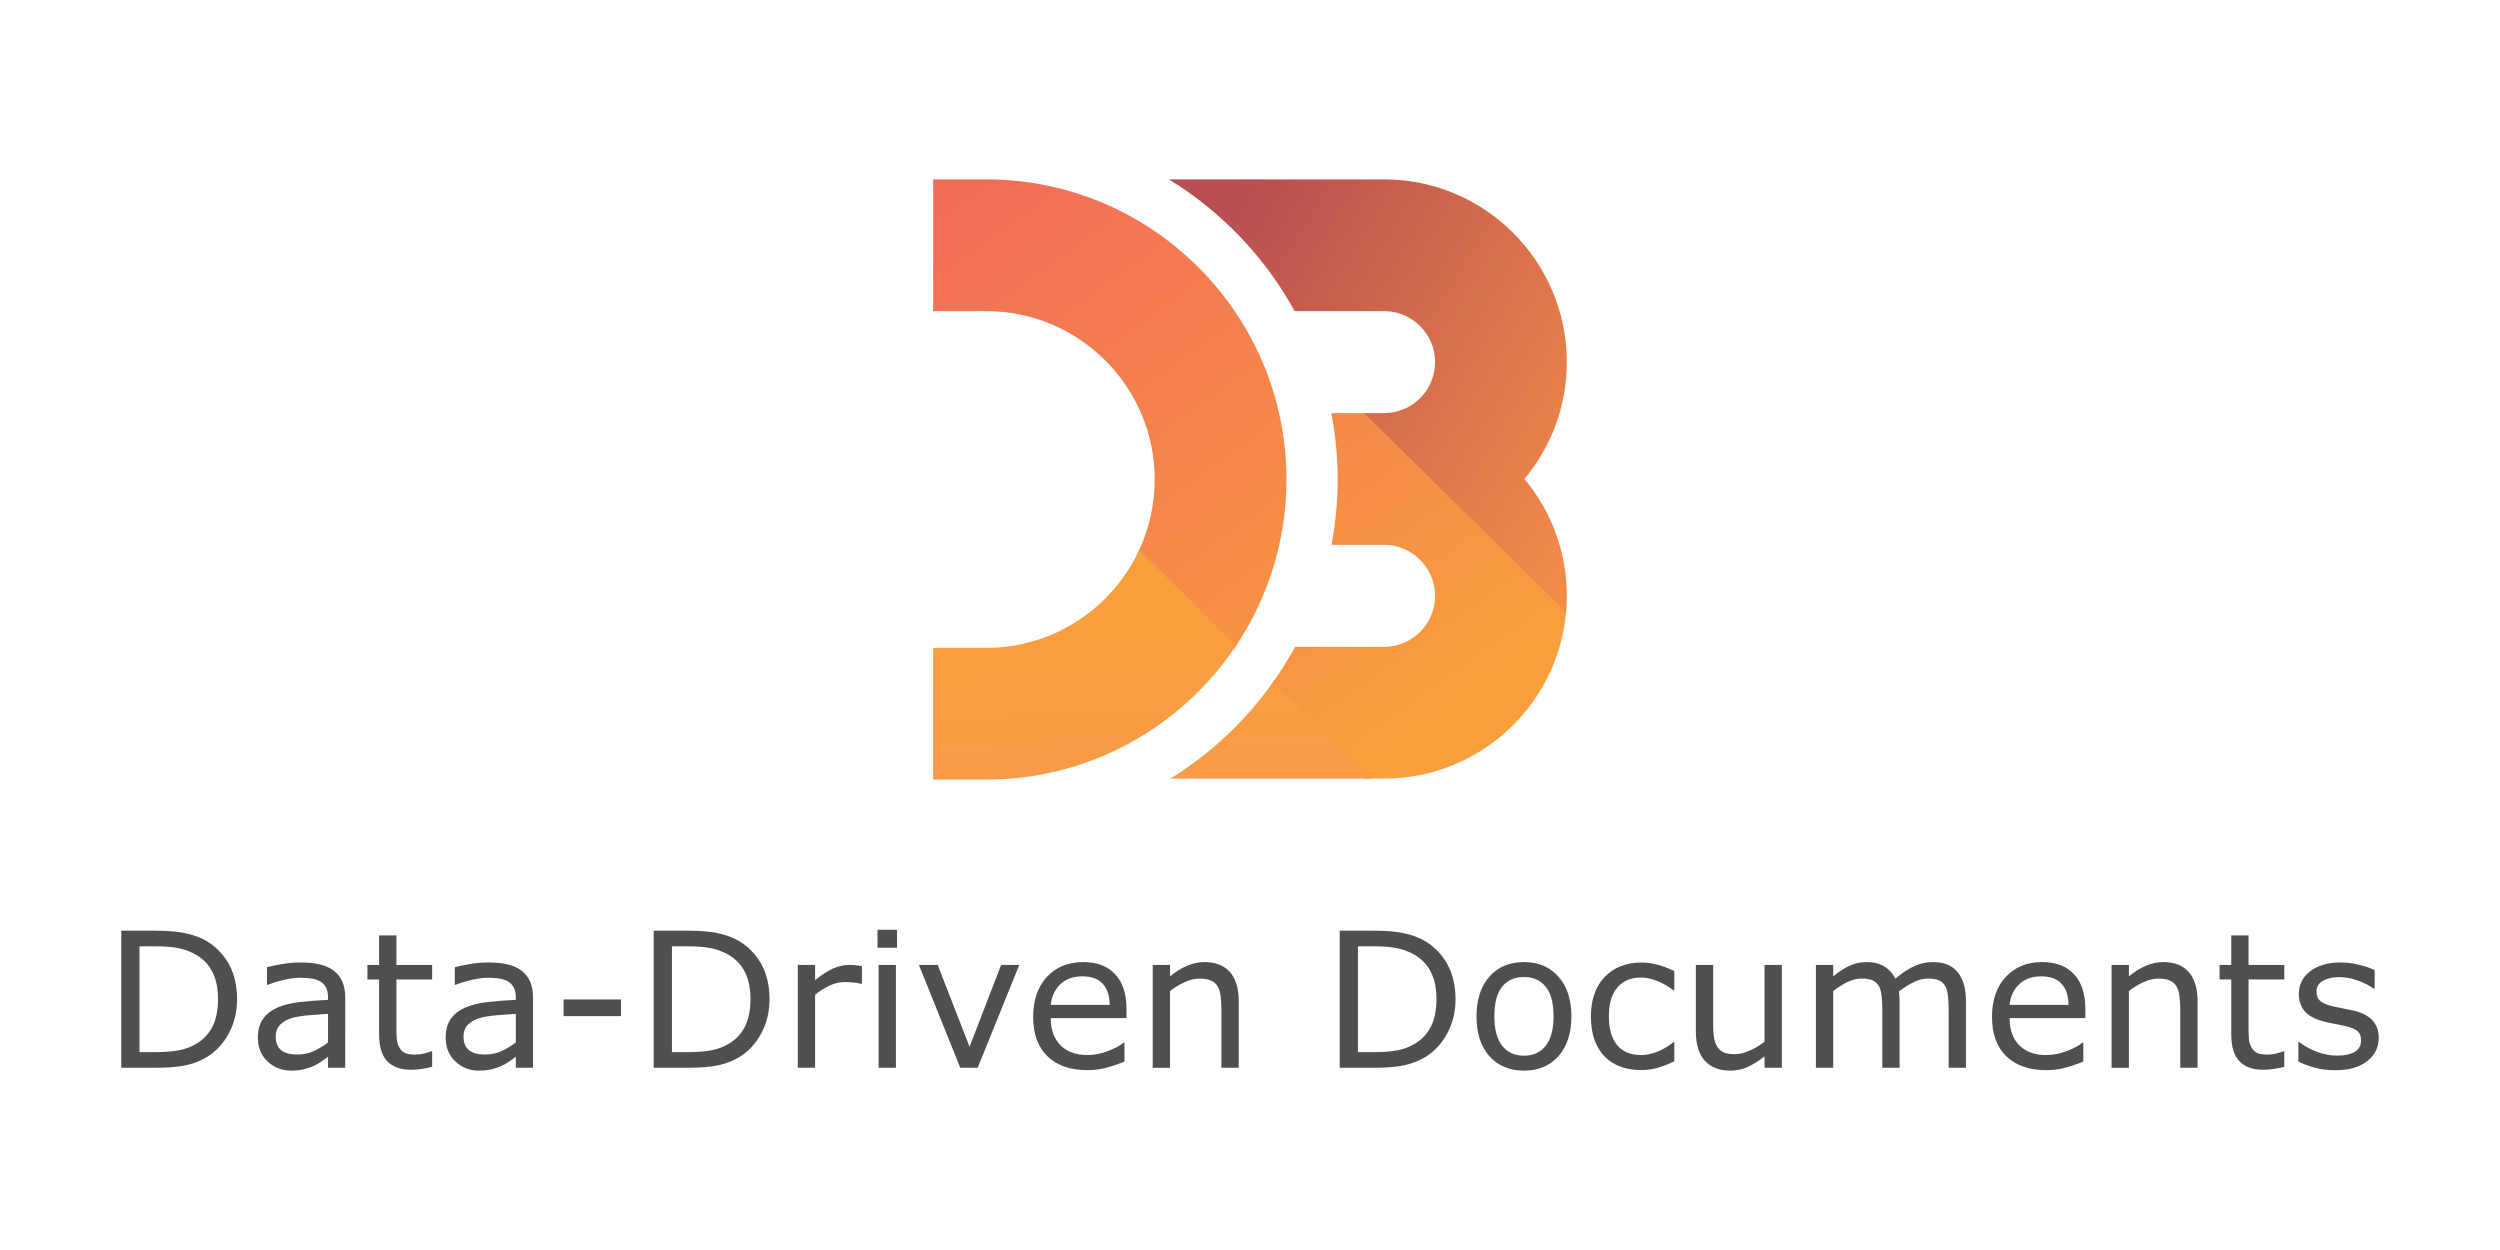
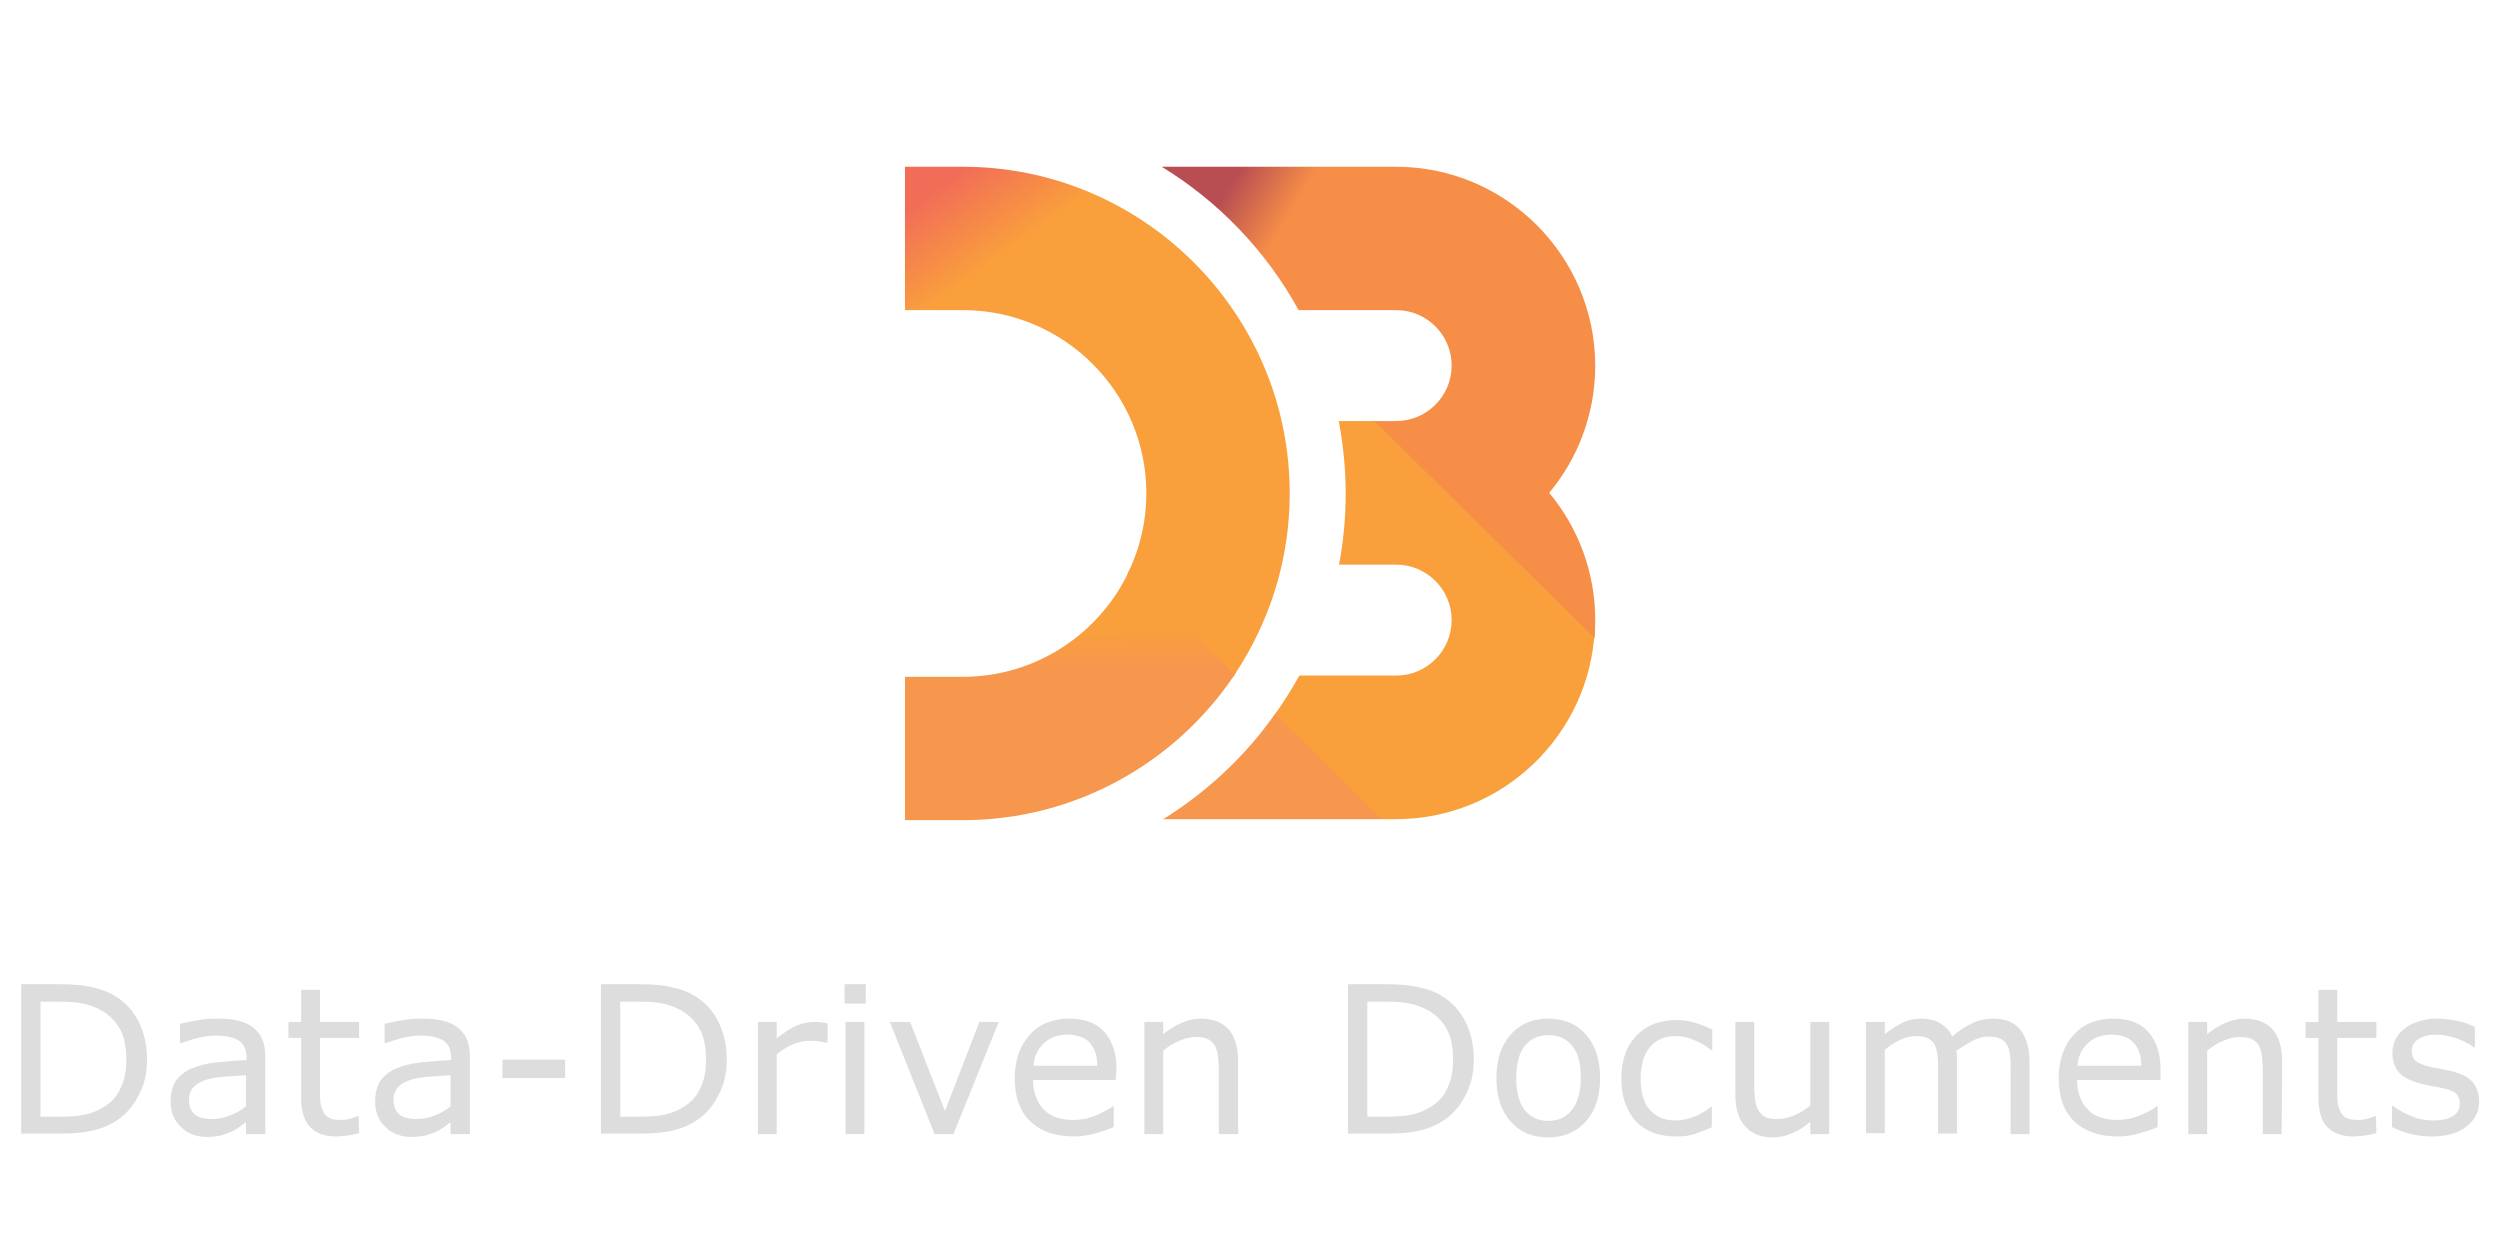
- <svg xmlns="http://www.w3.org/2000/svg" width="120" height="60" viewBox="0 0 120 60" preserveAspectRatio="xMidYMid" version="1.1" id="svg46">
-   <defs id="defs32">
-     <linearGradient x1="104.445" y1="18.938" x2="257.218" y2="181.921" id="a" gradientTransform="scale(1.006494,0.9935475)" gradientUnits="userSpaceOnUse">
-       <stop stop-color="#F9A03C" offset="0%" id="stop2" />
-       <stop stop-color="#F7974E" offset="100%" id="stop4" />
-     </linearGradient>
-     <linearGradient x1="-21.492" y1="48.227" x2="122.236" y2="188.405" id="b" gradientTransform="scale(0.997505,1.002501)" gradientUnits="userSpaceOnUse">
-       <stop stop-color="#F9A03C" offset="0%" id="stop7" />
-       <stop stop-color="#F7974E" offset="100%" id="stop9" />
-     </linearGradient>
-     <linearGradient x1="44.168" y1="98.813" x2="172.576" y2="246.033" id="c" gradientTransform="scale(1.013769,0.9864175)" gradientUnits="userSpaceOnUse">
-       <stop stop-color="#F9A03C" offset="0%" id="stop12" />
-       <stop stop-color="#F7974E" offset="100%" id="stop14" />
-     </linearGradient>
-     <linearGradient x1="28.215" y1="-4.534" x2="205.274" y2="229.189" id="d" gradientTransform="scale(1.028153,0.9726175)" gradientUnits="userSpaceOnUse">
-       <stop stop-color="#F26D58" offset="0%" id="stop17" />
-       <stop stop-color="#F9A03C" offset="100%" id="stop19" />
-     </linearGradient>
-     <linearGradient x1="125.828" y1="6.467" x2="300.629" y2="121.326" id="e" gradientTransform="scale(0.9588741,1.04289)" gradientUnits="userSpaceOnUse">
-       <stop stop-color="#B84E51" offset="0%" id="stop22" />
-       <stop stop-color="#F68E48" offset="100%" id="stop24" />
-     </linearGradient>
-     <linearGradient x1="60.121" y1="236.936" x2="66.387" y2="395.51" id="f" gradientTransform="scale(1.381409,0.7238985)" gradientUnits="userSpaceOnUse">
-       <stop stop-color="#F9A03C" offset="0%" id="stop27" />
-       <stop stop-color="#F7974E" offset="100%" id="stop29" />
-     </linearGradient>
-   </defs>
+ <svg xmlns="http://www.w3.org/2000/svg" version="1.1" id="svg46" x="0px" y="0px" viewBox="0 0 120 60" style="enable-background:new 0 0 120 60;" xml:space="preserve">
+   <style type="text/css">
+ 	.st0{fill:url(#path34_1_);}
+ 	.st1{fill:url(#path36_1_);}
+ 	.st2{fill:url(#path38_1_);}
+ 	.st3{fill:url(#path40_1_);}
+ 	.st4{fill:url(#path42_1_);}
+ 	.st5{fill:url(#path44_1_);}
+ 	.st6{fill:#DDDDDD;}
+ </style>
  <g id="g4630" transform="translate(-3.5202596e-8,2.082263)">
-     <g transform="matrix(0.1188454,0,0,0.1188454,44.79272,6.52807)" id="g4600">
-       <path style="fill:url(#a)" d="m 255.52,175.619 c 0.115,-1.115 0.197,-2.24 0.261,-3.371 0.078,-1.339 -80.562,-77.85 -80.562,-77.85 h -1.928 c 0,0 81.736,86.215 82.229,81.22 z" id="path34" />
-       <path style="fill:url(#b)" d="m 83.472,149.077 c -0.107,0.235 -0.213,0.47 -0.323,0.704 -0.114,0.246 -0.232,0.491 -0.349,0.734 -2.57,5.36 35.987,43.053 39.088,38.474 0.141,-0.202 0.283,-0.416 0.424,-0.618 0.157,-0.24 0.312,-0.47 0.467,-0.71 2.48,-3.765 -38.206,-41.032 -39.307,-38.584 z" id="path36" />
-       <path style="fill:url(#c)" d="m 137.957,202.083 c -0.109,0.24 -0.885,1.552 -1.594,2.245 -0.12,0.24 37.64,37.688 37.64,37.688 h 3.4 c 0.002,0 -35.446,-38.35 -39.446,-39.933 z" id="path38" />
-       <path style="fill:url(#d)" d="m 255.835,171.568 c -1.766,39.147 -34.152,70.448 -73.72,70.448 h -5.35 l -39.514,-38.928 c 3.25,-4.584 6.272,-9.333 8.962,-14.285 h 35.902 c 11.354,0 20.594,-9.235 20.594,-20.595 0,-11.355 -9.24,-20.595 -20.594,-20.595 h -21.246 c 1.619,-8.557 2.504,-17.381 2.504,-26.408 0,-9.165 -0.901,-18.114 -2.578,-26.808 h 13.197 l 81.61,80.414 c 0.097,-1.078 0.174,-2.155 0.233,-3.243 z M 21.467,0 H 0 v 53.213 h 21.467 c 37.493,0 68,30.499 68,67.992 0,10.2 -2.275,19.883 -6.318,28.576 l 39.163,38.59 c 12.859,-19.24 20.376,-42.339 20.376,-67.166 C 142.688,54.373 88.307,0 21.467,0 Z" id="path40" />
-       <path style="fill:url(#e)" d="M 182.115,0 H 95.187 C 116.419,12.963 134,31.344 145.979,53.213 h 36.136 c 11.354,0 20.594,9.235 20.594,20.595 0,11.357 -9.24,20.592 -20.594,20.592 h -8.12 l 81.61,80.413 c 0.192,-2.181 0.312,-4.376 0.312,-6.605 0,-17.939 -6.437,-34.395 -17.125,-47.203 C 249.48,108.203 255.917,91.744 255.917,73.808 255.917,33.112 222.813,0 182.115,0 Z" id="path42" />
-       <path style="fill:url(#f)" d="M 176.765,242.016 H 95.808 c 16.296,-10.064 30.384,-23.35 41.443,-38.928 z m -54.453,-53.645 -39.16,-38.59 C 72.333,173.032 48.757,189.203 21.467,189.203 H 0 v 53.208 h 21.467 c 42.01,0 79.09,-21.488 100.845,-54.04 z" id="path44" />
+     <g id="g4600" transform="matrix(0.1188454,0,0,0.1188454,44.79272,6.52807)">
+       <linearGradient id="path34_1_" gradientUnits="userSpaceOnUse" x1="15661.317" y1="-22616.168" x2="15827.685" y2="-22793.652" gradientTransform="matrix(0.1196 0 0 -0.1181 -1769.833 -2655.536)">
+         <stop offset="0" style="stop-color:#F9A03C" />
+         <stop offset="1" style="stop-color:#F7974E" />
+       </linearGradient>
+       <path id="path34" class="st0" d="M266.9,186.1c0.1-1.2,0.2-2.4,0.3-3.7    c0.1-1.5-87.7-84.8-87.7-84.8h-2.1C177.3,97.7,266.3,191.5,266.9,186.1L266.9,186.1z" />
+       <linearGradient id="path36_1_" gradientUnits="userSpaceOnUse" x1="14657.899" y1="-22656.307" x2="14814.416" y2="-22808.957" gradientTransform="matrix(0.1185 0 0 -0.1191 -1772.438 -2651.79)">
+         <stop offset="0" style="stop-color:#F9A03C" />
+         <stop offset="1" style="stop-color:#F7974E" />
+       </linearGradient>
+       <path id="path36" class="st1" d="M79.5,157.2c-0.1,0.3-0.2,0.5-0.4,0.8    c-0.1,0.3-0.3,0.5-0.4,0.8c-2.8,5.8,39.2,46.9,42.6,41.9c0.2-0.2,0.3-0.5,0.5-0.7c0.2-0.3,0.3-0.5,0.5-0.8    C125,195.1,80.7,154.5,79.5,157.2z" />
+       <linearGradient id="path38_1_" gradientUnits="userSpaceOnUse" x1="14979.348" y1="-23541.799" x2="15119.182" y2="-23702.119" gradientTransform="matrix(0.1205 0 0 -0.1172 -1767.725 -2658.519)">
+         <stop offset="0" style="stop-color:#F9A03C" />
+         <stop offset="1" style="stop-color:#F7974E" />
+       </linearGradient>
+       <path id="path38" class="st2" d="M138.8,214.9c-0.1,0.3-1,1.7-1.7,2.4c-0.1,0.3,41,41,41,41h3.7    C181.8,258.4,143.2,216.7,138.8,214.9z" />
+       <linearGradient id="path40_1_" gradientUnits="userSpaceOnUse" x1="14628.521" y1="-22940.268" x2="14821.335" y2="-23194.787" gradientTransform="matrix(0.1222 0 0 -0.1156 -1763.556 -2664.293)">
+         <stop offset="0" style="stop-color:#F26D58" />
+         <stop offset="1" style="stop-color:#F9A03C" />
+       </linearGradient>
+       <path id="path40" class="st3" d="M267.2,181.7c-1.9,42.6-37.2,76.7-80.3,76.7h-5.8l-43-42.4    c3.5-5,6.8-10.2,9.8-15.6h39.1c12.4,0,22.4-10.1,22.4-22.4c0-12.4-10.1-22.4-22.4-22.4h-23.1c1.8-9.3,2.7-18.9,2.7-28.8    c0-10-1-19.7-2.8-29.2h14.4l88.9,87.6C267.1,184.1,267.2,182.9,267.2,181.7z M12-5.1h-23.4v57.9H12c40.8,0,74.1,33.2,74.1,74    c0,11.1-2.5,21.7-6.9,31.1l42.6,42c14-21,22.2-46.1,22.2-73.1C144,54.1,84.8-5.1,12-5.1z" />
+       <linearGradient id="path42_1_" gradientUnits="userSpaceOnUse" x1="16696.527" y1="-21289.291" x2="16886.883" y2="-21414.371" gradientTransform="matrix(0.114 0 0 -0.1239 -1783.633 -2634.891)">
+         <stop offset="0" style="stop-color:#B84E51" />
+         <stop offset="1" style="stop-color:#F68E48" />
+       </linearGradient>
+       <path id="path42" class="st4" d="M186.9-5.1H92.3C115.4,9,134.5,29,147.6,52.8h39.4    c12.4,0,22.4,10.1,22.4,22.4c0,12.4-10.1,22.4-22.4,22.4h-8.8l88.9,87.6c0.2-2.4,0.3-4.8,0.3-7.2c0-19.5-7-37.5-18.6-51.4    c11.6-13.9,18.6-31.9,18.6-51.4C267.3,30.9,231.3-5.1,186.9-5.1z" />
+       <linearGradient id="path44_1_" gradientUnits="userSpaceOnUse" x1="10599.971" y1="-34289.547" x2="10606.795" y2="-34462.23" gradientTransform="matrix(0.1642 0 0 -8.603202e-02 -1661.185 -2768.354)">
+         <stop offset="0" style="stop-color:#F9A03C" />
+         <stop offset="1" style="stop-color:#F7974E" />
+       </linearGradient>
+       <path id="path44" class="st5" d="M181.1,258.4H92.9c17.7-11,33.1-25.4,45.1-42.4L181.1,258.4z     M121.8,200l-42.6-42c-11.8,25.3-37.5,42.9-67.2,42.9h-23.4v57.9H12C57.7,258.8,98.1,235.4,121.8,200z" />
    </g>
-     <g transform="matrix(0.2262342,0,0,0.2262342,78.54763,59.18704)" id="text862" style="font-style:normal;font-weight:normal;font-size:40px;line-height:1.25;font-family:sans-serif;letter-spacing:0px;word-spacing:0px;fill:#4f4f4f;fill-opacity:1;stroke:none" aria-label="Data-Driven Documents">
-       <path id="path4553" d="m -296.896,-58.787 q 0,3.965 -1.738,7.188 -1.719,3.223 -4.59,5 -1.992,1.23 -4.453,1.777 -2.441,0.547 -6.445,0.547 h -7.344 v -29.082 h 7.266 q 4.258,0 6.758,0.625 2.52,0.605 4.258,1.68 2.969,1.855 4.629,4.941 1.66,3.086 1.66,7.324 z m -4.043,-0.059 q 0,-3.418 -1.191,-5.762 -1.191,-2.344 -3.555,-3.691 -1.719,-0.977 -3.652,-1.348 -1.934,-0.391 -4.629,-0.391 h -3.633 v 22.441 h 3.633 q 2.793,0 4.863,-0.41 2.09,-0.41 3.828,-1.523 2.168,-1.387 3.242,-3.652 1.094,-2.266 1.094,-5.664 z" />
-       <path id="path4555" d="m -273.947,-44.275 h -3.652 v -2.324 q -0.488,0.332 -1.328,0.938 -0.82,0.586 -1.602,0.938 -0.918,0.449 -2.109,0.742 -1.191,0.312 -2.793,0.312 -2.949,0 -5,-1.953 -2.051,-1.953 -2.051,-4.98 0,-2.48 1.055,-4.004 1.074,-1.543 3.047,-2.422 1.992,-0.879 4.785,-1.191 2.793,-0.312 5.996,-0.469 v -0.566 q 0,-1.25 -0.449,-2.07 -0.43,-0.82 -1.25,-1.289 -0.781,-0.449 -1.875,-0.605 -1.094,-0.156 -2.285,-0.156 -1.445,0 -3.223,0.391 -1.777,0.371 -3.672,1.094 h -0.195 v -3.73 q 1.074,-0.293 3.105,-0.645 2.031,-0.352 4.004,-0.352 2.305,0 4.004,0.391 1.719,0.371 2.969,1.289 1.23,0.898 1.875,2.324 0.645,1.426 0.645,3.535 z m -3.652,-5.371 v -6.074 q -1.68,0.098 -3.965,0.293 -2.266,0.195 -3.594,0.566 -1.582,0.449 -2.559,1.406 -0.977,0.938 -0.977,2.598 0,1.875 1.133,2.832 1.133,0.938 3.457,0.938 1.934,0 3.535,-0.742 1.602,-0.762 2.969,-1.816 z" />
-       <path id="path4557" d="m -255.51,-44.471 q -1.035,0.273 -2.266,0.449 -1.211,0.176 -2.168,0.176 -3.34,0 -5.078,-1.797 -1.738,-1.797 -1.738,-5.762 v -11.602 h -2.48 v -3.086 h 2.48 v -6.27 h 3.672 v 6.27 h 7.578 v 3.086 h -7.578 v 9.941 q 0,1.719 0.078,2.695 0.078,0.957 0.547,1.797 0.43,0.781 1.172,1.152 0.762,0.352 2.305,0.352 0.898,0 1.875,-0.254 0.977,-0.273 1.406,-0.449 h 0.195 z" />
-       <path id="path4559" d="m -234.103,-44.275 h -3.652 v -2.324 q -0.488,0.332 -1.328,0.938 -0.82,0.586 -1.602,0.938 -0.918,0.449 -2.109,0.742 -1.191,0.312 -2.793,0.312 -2.949,0 -5,-1.953 -2.051,-1.953 -2.051,-4.98 0,-2.48 1.055,-4.004 1.074,-1.543 3.047,-2.422 1.992,-0.879 4.785,-1.191 2.793,-0.312 5.996,-0.469 v -0.566 q 0,-1.25 -0.449,-2.07 -0.43,-0.82 -1.25,-1.289 -0.781,-0.449 -1.875,-0.605 -1.094,-0.156 -2.285,-0.156 -1.445,0 -3.223,0.391 -1.777,0.371 -3.672,1.094 h -0.195 v -3.73 q 1.074,-0.293 3.105,-0.645 2.031,-0.352 4.004,-0.352 2.305,0 4.004,0.391 1.719,0.371 2.969,1.289 1.23,0.898 1.875,2.324 0.645,1.426 0.645,3.535 z m -3.652,-5.371 v -6.074 q -1.68,0.098 -3.965,0.293 -2.266,0.195 -3.594,0.566 -1.582,0.449 -2.559,1.406 -0.977,0.938 -0.977,2.598 0,1.875 1.133,2.832 1.133,0.938 3.457,0.938 1.934,0 3.535,-0.742 1.602,-0.762 2.969,-1.816 z" />
-       <path id="path4561" d="m -215.431,-55.232 h -12.188 v -3.535 h 12.188 z" />
-       <path id="path4563" d="m -183.928,-58.787 q 0,3.965 -1.738,7.188 -1.719,3.223 -4.59,5 -1.992,1.23 -4.453,1.777 -2.441,0.547 -6.445,0.547 h -7.344 v -29.082 h 7.266 q 4.258,0 6.758,0.625 2.52,0.605 4.258,1.68 2.969,1.855 4.629,4.941 1.66,3.086 1.66,7.324 z m -4.043,-0.059 q 0,-3.418 -1.191,-5.762 -1.191,-2.344 -3.555,-3.691 -1.719,-0.977 -3.652,-1.348 -1.934,-0.391 -4.629,-0.391 h -3.633 v 22.441 h 3.633 q 2.793,0 4.863,-0.41 2.09,-0.41 3.828,-1.523 2.168,-1.387 3.242,-3.652 1.094,-2.266 1.094,-5.664 z" />
-       <path id="path4565" d="m -164.318,-62.088 h -0.195 q -0.82,-0.195 -1.602,-0.273 -0.762,-0.098 -1.816,-0.098 -1.699,0 -3.281,0.762 -1.582,0.742 -3.047,1.934 v 15.488 h -3.672 v -21.816 h 3.672 v 3.223 q 2.188,-1.758 3.848,-2.48 1.68,-0.742 3.418,-0.742 0.957,0 1.387,0.059 0.43,0.039 1.289,0.176 z" />
-       <path id="path4567" d="m -156.877,-69.744 h -4.141 v -3.809 h 4.141 z m -0.234,25.469 h -3.672 v -21.816 h 3.672 z" />
-       <path id="path4569" d="m -130.939,-66.092 -8.828,21.816 h -3.691 l -8.77,-21.816 h 3.984 l 6.758,17.363 6.699,-17.363 z" />
-       <path id="path4571" d="m -108.185,-54.803 h -16.074 q 0,2.012 0.605,3.516 0.605,1.484 1.66,2.441 1.016,0.938 2.402,1.406 1.406,0.469 3.086,0.469 2.227,0 4.473,-0.879 2.266,-0.898 3.223,-1.758 h 0.195 v 4.004 q -1.855,0.781 -3.789,1.309 -1.934,0.527 -4.062,0.527 -5.43,0 -8.477,-2.93 -3.047,-2.949 -3.047,-8.359 0,-5.352 2.91,-8.496 2.93,-3.145 7.695,-3.145 4.414,0 6.797,2.578 2.402,2.578 2.402,7.324 z m -3.574,-2.812 q -0.019,-2.891 -1.465,-4.473 -1.426,-1.582 -4.355,-1.582 -2.949,0 -4.707,1.738 -1.738,1.738 -1.973,4.316 z" />
-       <path id="path4573" d="m -84.377,-44.275 h -3.672 V -56.697 q 0,-1.504 -0.176,-2.812 -0.176,-1.328 -0.645,-2.07 -0.488,-0.82 -1.406,-1.211 -0.918,-0.41 -2.383,-0.41 -1.504,0 -3.145,0.742 -1.641,0.742 -3.145,1.895 v 16.289 h -3.672 v -21.816 h 3.672 v 2.422 q 1.719,-1.426 3.555,-2.227 1.836,-0.801 3.77,-0.801 3.535,0 5.391,2.129 1.855,2.129 1.855,6.133 z" />
-       <path id="path4575" d="m -38.381,-58.787 q 0,3.965 -1.738,7.188 -1.719,3.223 -4.59,5 -1.992,1.23 -4.453,1.777 -2.441,0.547 -6.445,0.547 h -7.344 v -29.082 h 7.266 q 4.258,0 6.758,0.625 2.52,0.605 4.258,1.68 2.969,1.855 4.629,4.941 1.66,3.086 1.66,7.324 z m -4.043,-0.059 q 0,-3.418 -1.191,-5.762 -1.191,-2.344 -3.555,-3.691 -1.719,-0.977 -3.652,-1.348 -1.934,-0.391 -4.629,-0.391 h -3.633 v 22.441 h 3.633 q 2.793,0 4.863,-0.41 2.09,-0.41 3.828,-1.523 2.168,-1.387 3.242,-3.652 1.094,-2.266 1.094,-5.664 z" />
-       <path id="path4577" d="m -13.791,-55.174 q 0,5.332 -2.734,8.418 -2.734,3.086 -7.324,3.086 -4.629,0 -7.363,-3.086 -2.715,-3.086 -2.715,-8.418 0,-5.332 2.715,-8.418 2.734,-3.105 7.363,-3.105 4.59,0 7.324,3.105 2.734,3.086 2.734,8.418 z m -3.789,0 q 0,-4.238 -1.66,-6.289 -1.66,-2.07 -4.609,-2.07 -2.988,0 -4.648,2.07 -1.641,2.051 -1.641,6.289 0,4.102 1.66,6.23 1.66,2.109 4.629,2.109 2.93,0 4.59,-2.09 1.68,-2.109 1.68,-6.25 z" />
-       <path id="path4579" d="m 8.045,-45.643 q -1.836,0.879 -3.496,1.367 -1.641,0.488 -3.496,0.488 -2.363,0 -4.336,-0.684 -1.973,-0.703 -3.379,-2.109 -1.426,-1.406 -2.207,-3.555 -0.781,-2.148 -0.781,-5.02 0,-5.352 2.93,-8.398 2.949,-3.047 7.773,-3.047 1.875,0 3.672,0.527 1.816,0.527 3.32,1.289 v 4.082 H 7.85 Q 6.17,-62.01 4.373,-62.713 2.596,-63.416 0.897,-63.416 q -3.125,0 -4.941,2.109 -1.797,2.09 -1.797,6.152 0,3.945 1.758,6.074 1.777,2.109 4.98,2.109 1.113,0 2.266,-0.293 1.152,-0.293 2.07,-0.762 0.801,-0.41 1.504,-0.859 0.703,-0.469 1.113,-0.801 h 0.195 z" />
-       <path id="path4581" d="M 30.858,-44.275 H 27.186 V -46.697 q -1.855,1.465 -3.555,2.246 -1.699,0.781 -3.75,0.781 -3.438,0 -5.352,-2.09 -1.914,-2.109 -1.914,-6.172 v -14.16 h 3.672 v 12.422 q 0,1.66 0.156,2.852 0.156,1.172 0.664,2.012 0.527,0.859 1.367,1.25 0.84,0.391 2.441,0.391 1.426,0 3.105,-0.742 1.699,-0.742 3.164,-1.895 v -16.289 h 3.672 z" />
-       <path id="path4583" d="M 69.92,-44.275 H 66.248 V -56.697 q 0,-1.406 -0.137,-2.715 -0.117,-1.309 -0.527,-2.09 -0.449,-0.84 -1.289,-1.27 -0.84,-0.43 -2.422,-0.43 -1.543,0 -3.086,0.781 -1.543,0.762 -3.086,1.953 0.059,0.449 0.098,1.055 0.039,0.586 0.039,1.172 v 13.965 H 52.166 V -56.697 q 0,-1.445 -0.137,-2.734 -0.117,-1.309 -0.527,-2.09 -0.449,-0.84 -1.289,-1.25 -0.84,-0.43 -2.422,-0.43 -1.504,0 -3.027,0.742 -1.504,0.742 -3.008,1.895 v 16.289 h -3.672 v -21.816 h 3.672 v 2.422 q 1.719,-1.426 3.418,-2.227 1.719,-0.801 3.652,-0.801 2.227,0 3.77,0.938 1.562,0.938 2.324,2.598 2.227,-1.875 4.062,-2.695 1.836,-0.84 3.926,-0.84 3.594,0 5.293,2.188 1.719,2.168 1.719,6.074 z" />
-       <path id="path4585" d="M 95.252,-54.803 H 79.178 q 0,2.012 0.605,3.516 0.605,1.484 1.66,2.441 1.016,0.938 2.402,1.406 1.406,0.469 3.086,0.469 2.227,0 4.473,-0.879 2.266,-0.898 3.223,-1.758 h 0.195 v 4.004 q -1.855,0.781 -3.789,1.309 -1.934,0.527 -4.062,0.527 -5.43,0 -8.477,-2.93 -3.047,-2.949 -3.047,-8.359 0,-5.352 2.91,-8.496 2.93,-3.145 7.695,-3.145 4.414,0 6.797,2.578 2.402,2.578 2.402,7.324 z m -3.574,-2.812 q -0.02,-2.891 -1.465,-4.473 -1.426,-1.582 -4.355,-1.582 -2.949,0 -4.707,1.738 -1.738,1.738 -1.973,4.316 z" />
-       <path id="path4587" d="m 119.061,-44.275 h -3.672 V -56.697 q 0,-1.504 -0.176,-2.812 -0.176,-1.328 -0.645,-2.07 -0.488,-0.82 -1.406,-1.211 -0.918,-0.41 -2.383,-0.41 -1.504,0 -3.145,0.742 -1.641,0.742 -3.145,1.895 v 16.289 h -3.672 v -21.816 h 3.672 v 2.422 q 1.719,-1.426 3.555,-2.227 1.836,-0.801 3.77,-0.801 3.535,0 5.391,2.129 1.855,2.129 1.855,6.133 z" />
-       <path id="path4589" d="m 137.459,-44.471 q -1.035,0.273 -2.266,0.449 -1.211,0.176 -2.168,0.176 -3.34,0 -5.078,-1.797 -1.738,-1.797 -1.738,-5.762 v -11.602 h -2.48 v -3.086 h 2.48 v -6.27 h 3.672 v 6.27 h 7.578 v 3.086 h -7.578 v 9.941 q 0,1.719 0.078,2.695 0.078,0.957 0.547,1.797 0.43,0.781 1.172,1.152 0.762,0.352 2.305,0.352 0.898,0 1.875,-0.254 0.977,-0.273 1.406,-0.449 h 0.195 z" />
-       <path id="path4591" d="m 157.498,-50.564 q 0,2.988 -2.48,4.902 -2.461,1.914 -6.738,1.914 -2.422,0 -4.453,-0.566 -2.012,-0.586 -3.379,-1.27 v -4.121 h 0.195 q 1.738,1.309 3.867,2.09 2.129,0.762 4.082,0.762 2.422,0 3.789,-0.781 1.367,-0.781 1.367,-2.461 0,-1.289 -0.742,-1.953 -0.742,-0.664 -2.852,-1.133 -0.781,-0.176 -2.051,-0.41 -1.25,-0.234 -2.285,-0.508 -2.871,-0.762 -4.082,-2.227 -1.191,-1.484 -1.191,-3.633 0,-1.348 0.547,-2.539 0.566,-1.191 1.699,-2.129 1.094,-0.918 2.773,-1.445 1.699,-0.547 3.789,-0.547 1.953,0 3.945,0.488 2.012,0.469 3.34,1.152 v 3.926 h -0.195 q -1.406,-1.035 -3.418,-1.738 -2.012,-0.723 -3.945,-0.723 -2.012,0 -3.398,0.781 -1.387,0.762 -1.387,2.285 0,1.348 0.84,2.031 0.82,0.684 2.656,1.113 1.016,0.234 2.266,0.469 1.27,0.234 2.109,0.43 2.559,0.586 3.945,2.012 1.387,1.445 1.387,3.828 z" />
+     <g id="text862" transform="matrix(0.2262342,0,0,0.2262342,78.54763,59.18704)">
+       <path id="path4553" class="st6" d="M-316-46c0,2.9-0.6,5.5-1.9,7.8c-1.2,2.3-2.9,4.2-5,5.4    c-1.4,0.9-3.1,1.5-4.8,1.9c-1.8,0.4-4.1,0.6-7,0.6h-8v-31.7h7.9c3.1,0,5.5,0.2,7.4,0.7c1.8,0.4,3.4,1,4.6,1.8    c2.2,1.3,3.8,3.1,5,5.4C-316.6-51.7-316-49.1-316-46z M-320.4-46.1c0-2.5-0.4-4.6-1.3-6.3c-0.9-1.7-2.2-3-3.9-4    c-1.2-0.7-2.6-1.2-4-1.5c-1.4-0.3-3.1-0.4-5-0.4h-4v24.4h4c2,0,3.8-0.1,5.3-0.4c1.5-0.3,2.9-0.9,4.2-1.7c1.6-1,2.8-2.3,3.5-4    C-320.8-41.5-320.4-43.6-320.4-46.1z" />
+       <path id="path4555" class="st6" d="M-291-30.2h-4v-2.5c-0.4,0.2-0.8,0.6-1.4,1    c-0.6,0.4-1.2,0.8-1.7,1c-0.7,0.3-1.4,0.6-2.3,0.8c-0.9,0.2-1.9,0.3-3,0.3c-2.1,0-4-0.7-5.4-2.1c-1.5-1.4-2.2-3.2-2.2-5.4    c0-1.8,0.4-3.3,1.1-4.4c0.8-1.1,1.9-2,3.3-2.6c1.4-0.6,3.2-1.1,5.2-1.3c2-0.2,4.2-0.4,6.5-0.5v-0.6c0-0.9-0.2-1.7-0.5-2.3    c-0.3-0.6-0.8-1.1-1.4-1.4c-0.6-0.3-1.2-0.5-2-0.7c-0.8-0.1-1.6-0.2-2.5-0.2c-1,0-2.2,0.1-3.5,0.4c-1.3,0.3-2.6,0.7-4,1.2h-0.2    v-4.1c0.8-0.2,1.9-0.4,3.4-0.7c1.5-0.3,2.9-0.4,4.4-0.4c1.7,0,3.1,0.1,4.4,0.4c1.2,0.3,2.3,0.7,3.2,1.4c0.9,0.7,1.6,1.5,2,2.5    c0.5,1,0.7,2.3,0.7,3.8V-30.2z M-295-36.1v-6.6c-1.2,0.1-2.7,0.2-4.3,0.3c-1.6,0.1-2.9,0.3-3.9,0.6c-1.1,0.3-2.1,0.8-2.8,1.5    c-0.7,0.7-1.1,1.6-1.1,2.8c0,1.4,0.4,2.4,1.2,3.1c0.8,0.7,2.1,1,3.8,1c1.4,0,2.7-0.3,3.8-0.8C-297.1-34.6-296-35.3-295-36.1z" />
+       <path id="path4557" class="st6" d="M-271-30.4c-0.8,0.2-1.6,0.4-2.5,0.5    c-0.9,0.1-1.7,0.2-2.4,0.2c-2.4,0-4.3-0.7-5.5-2c-1.3-1.3-1.9-3.4-1.9-6.3v-12.6h-2.7V-54h2.7v-6.8h4v6.8h8.3v3.4h-8.3v10.8    c0,1.2,0,2.2,0.1,2.9c0.1,0.7,0.3,1.3,0.6,2c0.3,0.6,0.7,1,1.3,1.3c0.6,0.3,1.4,0.4,2.5,0.4c0.7,0,1.3-0.1,2-0.3    c0.7-0.2,1.2-0.4,1.5-0.5h0.2L-271-30.4z" />
+       <path id="path4559" class="st6" d="M-247.6-30.2h-4v-2.5c-0.4,0.2-0.8,0.6-1.4,1    c-0.6,0.4-1.2,0.8-1.7,1c-0.7,0.3-1.4,0.6-2.3,0.8c-0.9,0.2-1.9,0.3-3,0.3c-2.1,0-4-0.7-5.4-2.1c-1.5-1.4-2.2-3.2-2.2-5.4    c0-1.8,0.4-3.3,1.1-4.4c0.8-1.1,1.9-2,3.3-2.6c1.4-0.6,3.2-1.1,5.2-1.3c2-0.2,4.2-0.4,6.5-0.5v-0.6c0-0.9-0.2-1.7-0.5-2.3    c-0.3-0.6-0.8-1.1-1.4-1.4c-0.6-0.3-1.2-0.5-2-0.7c-0.8-0.1-1.6-0.2-2.5-0.2c-1,0-2.2,0.1-3.5,0.4c-1.3,0.3-2.6,0.7-4,1.2h-0.2    v-4.1c0.8-0.2,1.9-0.4,3.4-0.7c1.5-0.3,2.9-0.4,4.4-0.4c1.7,0,3.1,0.1,4.4,0.4c1.2,0.3,2.3,0.7,3.2,1.4c0.9,0.7,1.6,1.5,2,2.5    c0.5,1,0.7,2.3,0.7,3.8V-30.2z M-251.6-36.1v-6.6c-1.2,0.1-2.7,0.2-4.3,0.3c-1.6,0.1-2.9,0.3-3.9,0.6c-1.1,0.3-2.1,0.8-2.8,1.5    c-0.7,0.7-1.1,1.6-1.1,2.8c0,1.4,0.4,2.4,1.2,3.1c0.8,0.7,2.1,1,3.8,1c1.4,0,2.7-0.3,3.8-0.8C-253.7-34.6-252.6-35.3-251.6-36.1z" />
+       <path id="path4561" class="st6" d="M-227.3-42.1h-13.3V-46h13.3V-42.1z" />
+       <path id="path4563" class="st6" d="M-193-46c0,2.9-0.6,5.5-1.9,7.8c-1.2,2.3-2.9,4.2-5,5.4    c-1.4,0.9-3.1,1.5-4.8,1.9c-1.8,0.4-4.1,0.6-7,0.6h-8v-31.7h7.9c3.1,0,5.5,0.2,7.4,0.7c1.8,0.4,3.4,1,4.6,1.8    c2.2,1.3,3.8,3.1,5,5.4C-193.6-51.7-193-49.1-193-46z M-197.4-46.1c0-2.5-0.4-4.6-1.3-6.3c-0.9-1.7-2.2-3-3.9-4    c-1.2-0.7-2.6-1.2-4-1.5c-1.4-0.3-3.1-0.4-5-0.4h-4v24.4h4c2,0,3.8-0.1,5.3-0.4c1.5-0.3,2.9-0.9,4.2-1.7c1.6-1,2.8-2.3,3.5-4    C-197.8-41.5-197.4-43.6-197.4-46.1z" />
+       <path id="path4565" class="st6" d="M-171.6-49.6h-0.2c-0.6-0.1-1.2-0.2-1.7-0.3    c-0.6-0.1-1.2-0.1-2-0.1c-1.2,0-2.4,0.3-3.6,0.8c-1.1,0.5-2.3,1.2-3.3,2.1v16.9h-4V-54h4v3.5c1.6-1.3,3-2.2,4.2-2.7    c1.2-0.5,2.5-0.8,3.7-0.8c0.7,0,1.2,0,1.5,0.1c0.3,0,0.8,0.1,1.4,0.2V-49.6z" />
+       <path id="path4567" class="st6" d="M-163.5-57.9h-4.5v-4.1h4.5V-57.9z M-163.8-30.2h-4V-54h4    V-30.2z" />
+       <path id="path4569" class="st6" d="M-135.3-54l-9.6,23.8h-4l-9.5-23.8h4.3l7.4,18.9l7.3-18.9    H-135.3z" />
+       <path id="path4571" class="st6" d="M-110.5-41.7H-128c0,1.5,0.2,2.7,0.7,3.8    c0.4,1.1,1,2,1.8,2.7c0.7,0.7,1.6,1.2,2.6,1.5c1,0.3,2.1,0.5,3.4,0.5c1.6,0,3.2-0.3,4.9-1c1.6-0.7,2.8-1.3,3.5-1.9h0.2v4.4    c-1.3,0.6-2.7,1-4.1,1.4s-2.9,0.6-4.4,0.6c-3.9,0-7-1.1-9.2-3.2c-2.2-2.1-3.3-5.2-3.3-9.1c0-3.9,1.1-7,3.2-9.3    c2.1-2.3,4.9-3.4,8.4-3.4c3.2,0,5.7,0.9,7.4,2.8c1.7,1.9,2.6,4.5,2.6,8L-110.5-41.7z M-114.4-44.7c0-2.1-0.5-3.7-1.6-4.9    c-1-1.1-2.6-1.7-4.7-1.7c-2.1,0-3.8,0.6-5.1,1.9c-1.3,1.3-2,2.8-2.1,4.7H-114.4z" />
+       <path id="path4573" class="st6" d="M-84.6-30.2h-4v-13.5c0-1.1-0.1-2.1-0.2-3.1    c-0.1-1-0.4-1.7-0.7-2.3c-0.4-0.6-0.9-1-1.5-1.3c-0.7-0.3-1.5-0.4-2.6-0.4c-1.1,0-2.2,0.3-3.4,0.8s-2.3,1.2-3.4,2.1v17.7h-4V-54h4    v2.6c1.2-1,2.5-1.8,3.9-2.4c1.3-0.6,2.7-0.9,4.1-0.9c2.6,0,4.5,0.8,5.9,2.3c1.3,1.5,2,3.8,2,6.7V-30.2z" />
+       <path id="path4575" class="st6" d="M-34.5-46c0,2.9-0.6,5.5-1.9,7.8c-1.2,2.3-2.9,4.2-5,5.4    c-1.4,0.9-3.1,1.5-4.8,1.9c-1.8,0.4-4.1,0.6-7,0.6h-8v-31.7h7.9c3.1,0,5.5,0.2,7.4,0.7c1.8,0.4,3.4,1,4.6,1.8    c2.2,1.3,3.8,3.1,5,5.4S-34.5-49.1-34.5-46z M-38.9-46.1c0-2.5-0.4-4.6-1.3-6.3s-2.2-3-3.9-4c-1.2-0.7-2.6-1.2-4-1.5    c-1.4-0.3-3.1-0.4-5-0.4h-4v24.4h4c2,0,3.8-0.1,5.3-0.4c1.5-0.3,2.9-0.9,4.2-1.7c1.6-1,2.8-2.3,3.5-4    C-39.3-41.5-38.9-43.6-38.9-46.1z" />
+       <path id="path4577" class="st6" d="M-7.7-42.1c0,3.9-1,6.9-3,9.2c-2,2.2-4.6,3.4-8,3.4    c-3.4,0-6-1.1-8-3.4c-2-2.2-3-5.3-3-9.2s1-6.9,3-9.2c2-2.3,4.7-3.4,8-3.4c3.3,0,6,1.1,8,3.4C-8.7-49-7.7-45.9-7.7-42.1z     M-11.8-42.1c0-3.1-0.6-5.4-1.8-6.8c-1.2-1.5-2.9-2.3-5-2.3c-2.2,0-3.9,0.8-5.1,2.3c-1.2,1.5-1.8,3.8-1.8,6.8c0,3,0.6,5.2,1.8,6.8    c1.2,1.5,2.9,2.3,5,2.3c2.1,0,3.8-0.8,5-2.3C-12.5-36.8-11.8-39.1-11.8-42.1z" />
+       <path id="path4579" class="st6" d="M16.1-31.7c-1.3,0.6-2.6,1.1-3.8,1.5    c-1.2,0.4-2.5,0.5-3.8,0.5c-1.7,0-3.3-0.2-4.7-0.7c-1.4-0.5-2.7-1.3-3.7-2.3c-1-1-1.8-2.3-2.4-3.9C-2.9-38.1-3.2-40-3.2-42    c0-3.9,1.1-6.9,3.2-9.1c2.1-2.2,5-3.3,8.5-3.3c1.4,0,2.7,0.2,4,0.6c1.3,0.4,2.5,0.9,3.6,1.4v4.4h-0.2c-1.2-1-2.5-1.7-3.8-2.2    C10.8-50.8,9.5-51,8.3-51c-2.3,0-4.1,0.8-5.4,2.3c-1.3,1.5-2,3.8-2,6.7c0,2.9,0.6,5.1,1.9,6.6c1.3,1.5,3.1,2.3,5.4,2.3    c0.8,0,1.6-0.1,2.5-0.3c0.8-0.2,1.6-0.5,2.3-0.8c0.6-0.3,1.1-0.6,1.6-0.9c0.5-0.3,0.9-0.6,1.2-0.9h0.2V-31.7z" />
+       <path id="path4581" class="st6" d="M40.9-30.2h-4v-2.6c-1.3,1.1-2.6,1.9-3.9,2.4    c-1.2,0.6-2.6,0.9-4.1,0.9c-2.5,0-4.4-0.8-5.8-2.3c-1.4-1.5-2.1-3.8-2.1-6.7V-54h4v13.5c0,1.2,0.1,2.2,0.2,3.1    c0.1,0.9,0.4,1.6,0.7,2.2c0.4,0.6,0.9,1.1,1.5,1.4c0.6,0.3,1.5,0.4,2.7,0.4c1,0,2.2-0.3,3.4-0.8c1.2-0.5,2.4-1.2,3.4-2.1V-54h4    V-30.2z" />
+       <path id="path4583" class="st6" d="M83.4-30.2h-4v-13.5c0-1,0-2-0.1-3c-0.1-1-0.3-1.7-0.6-2.3    c-0.3-0.6-0.8-1.1-1.4-1.4c-0.6-0.3-1.5-0.5-2.6-0.5c-1.1,0-2.2,0.3-3.4,0.9c-1.1,0.6-2.2,1.3-3.4,2.1c0,0.3,0.1,0.7,0.1,1.1    c0,0.4,0,0.9,0,1.3v15.2h-4v-13.5c0-1,0-2-0.1-3c-0.1-1-0.3-1.7-0.6-2.3c-0.3-0.6-0.8-1.1-1.4-1.4c-0.6-0.3-1.5-0.5-2.6-0.5    c-1.1,0-2.2,0.3-3.3,0.8c-1.1,0.5-2.2,1.2-3.3,2.1v17.7h-4V-54h4v2.6c1.2-1,2.5-1.8,3.7-2.4c1.2-0.6,2.6-0.9,4-0.9    c1.6,0,3,0.3,4.1,1c1.1,0.7,2,1.6,2.5,2.8c1.6-1.4,3.1-2.3,4.4-2.9c1.3-0.6,2.8-0.9,4.3-0.9c2.6,0,4.5,0.8,5.8,2.4    c1.2,1.6,1.9,3.8,1.9,6.6V-30.2z" />
+       <path id="path4585" class="st6" d="M111-41.7H93.5c0,1.5,0.2,2.7,0.7,3.8c0.4,1.1,1,2,1.8,2.7    c0.7,0.7,1.6,1.2,2.6,1.5c1,0.3,2.1,0.5,3.4,0.5c1.6,0,3.2-0.3,4.9-1c1.6-0.7,2.8-1.3,3.5-1.9h0.2v4.4c-1.3,0.6-2.7,1-4.1,1.4    s-2.9,0.6-4.4,0.6c-3.9,0-7-1.1-9.2-3.2c-2.2-2.1-3.3-5.2-3.3-9.1c0-3.9,1.1-7,3.2-9.3c2.1-2.3,4.9-3.4,8.4-3.4    c3.2,0,5.7,0.9,7.4,2.8c1.7,1.9,2.6,4.5,2.6,8V-41.7z M107.1-44.7c0-2.1-0.5-3.7-1.6-4.9c-1-1.1-2.6-1.7-4.7-1.7    c-2.1,0-3.8,0.6-5.1,1.9c-1.3,1.3-2,2.8-2.1,4.7H107.1z" />
+       <path id="path4587" class="st6" d="M136.9-30.2h-4v-13.5c0-1.1-0.1-2.1-0.2-3.1    c-0.1-1-0.4-1.7-0.7-2.3c-0.4-0.6-0.9-1-1.5-1.3c-0.7-0.3-1.5-0.4-2.6-0.4c-1.1,0-2.2,0.3-3.4,0.8c-1.2,0.5-2.3,1.2-3.4,2.1v17.7    h-4V-54h4v2.6c1.2-1,2.5-1.8,3.9-2.4c1.3-0.6,2.7-0.9,4.1-0.9c2.6,0,4.5,0.8,5.9,2.3c1.3,1.5,2,3.8,2,6.7L136.9-30.2z" />
+       <path id="path4589" class="st6" d="M157-30.4c-0.8,0.2-1.6,0.4-2.5,0.5    c-0.9,0.1-1.7,0.2-2.4,0.2c-2.4,0-4.3-0.7-5.5-2c-1.3-1.3-1.9-3.4-1.9-6.3v-12.6H142V-54h2.7v-6.8h4v6.8h8.3v3.4h-8.3v10.8    c0,1.2,0,2.2,0.1,2.9c0.1,0.7,0.3,1.3,0.6,2c0.3,0.6,0.7,1,1.3,1.3c0.6,0.3,1.4,0.4,2.5,0.4c0.7,0,1.3-0.1,2-0.3    c0.7-0.2,1.2-0.4,1.5-0.5h0.2L157-30.4z" />
+       <path id="path4591" class="st6" d="M178.8-37.1c0,2.2-0.9,3.9-2.7,5.3c-1.8,1.4-4.2,2.1-7.3,2.1    c-1.8,0-3.4-0.2-4.8-0.6c-1.5-0.4-2.7-0.9-3.7-1.4v-4.5h0.2c1.3,1,2.7,1.7,4.2,2.3c1.5,0.6,3,0.8,4.4,0.8c1.8,0,3.1-0.3,4.1-0.9    c1-0.6,1.5-1.5,1.5-2.7c0-0.9-0.3-1.6-0.8-2.1s-1.6-0.9-3.1-1.2c-0.6-0.1-1.3-0.3-2.2-0.4c-0.9-0.2-1.7-0.4-2.5-0.6    c-2.1-0.6-3.6-1.4-4.4-2.4c-0.9-1.1-1.3-2.4-1.3-4c0-1,0.2-1.9,0.6-2.8c0.4-0.9,1-1.6,1.9-2.3c0.8-0.7,1.8-1.2,3-1.6    c1.2-0.4,2.6-0.6,4.1-0.6c1.4,0,2.9,0.2,4.3,0.5c1.5,0.3,2.7,0.8,3.6,1.3v4.3h-0.2c-1-0.8-2.3-1.4-3.7-1.9    c-1.5-0.5-2.9-0.8-4.3-0.8c-1.5,0-2.7,0.3-3.7,0.9c-1,0.6-1.5,1.4-1.5,2.5c0,1,0.3,1.7,0.9,2.2c0.6,0.5,1.6,0.9,2.9,1.2    c0.7,0.2,1.6,0.3,2.5,0.5c0.9,0.2,1.7,0.3,2.3,0.5c1.9,0.4,3.3,1.2,4.3,2.2C178.3-40.2,178.8-38.8,178.8-37.1z" />
    </g>
  </g>
</svg>
